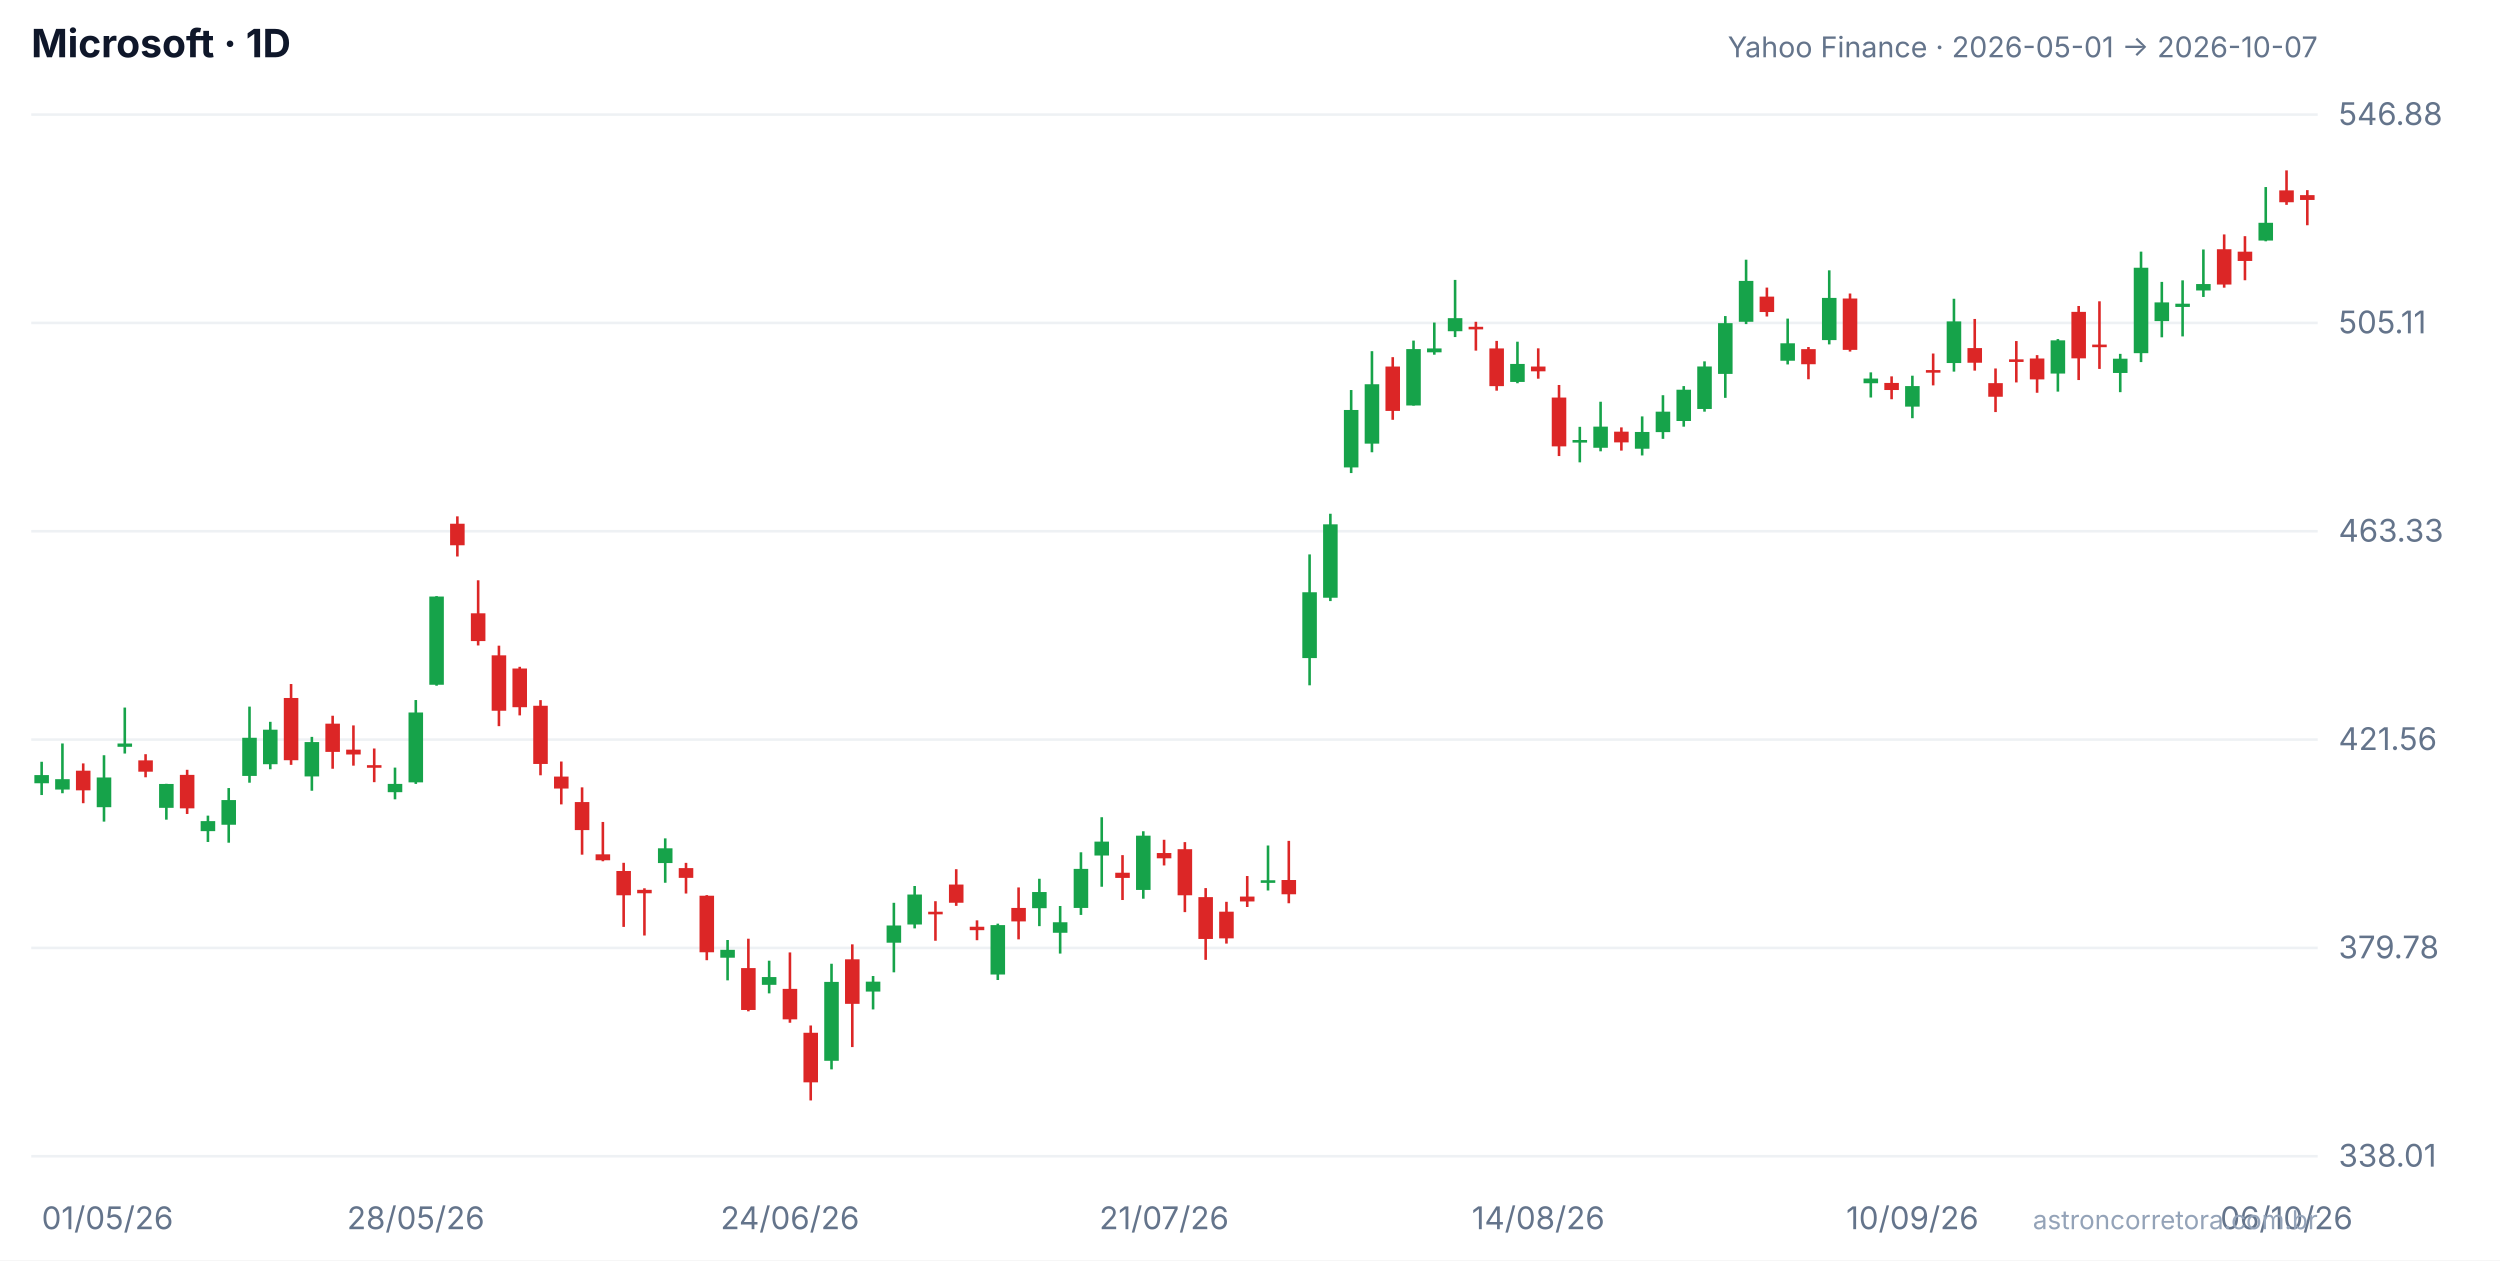
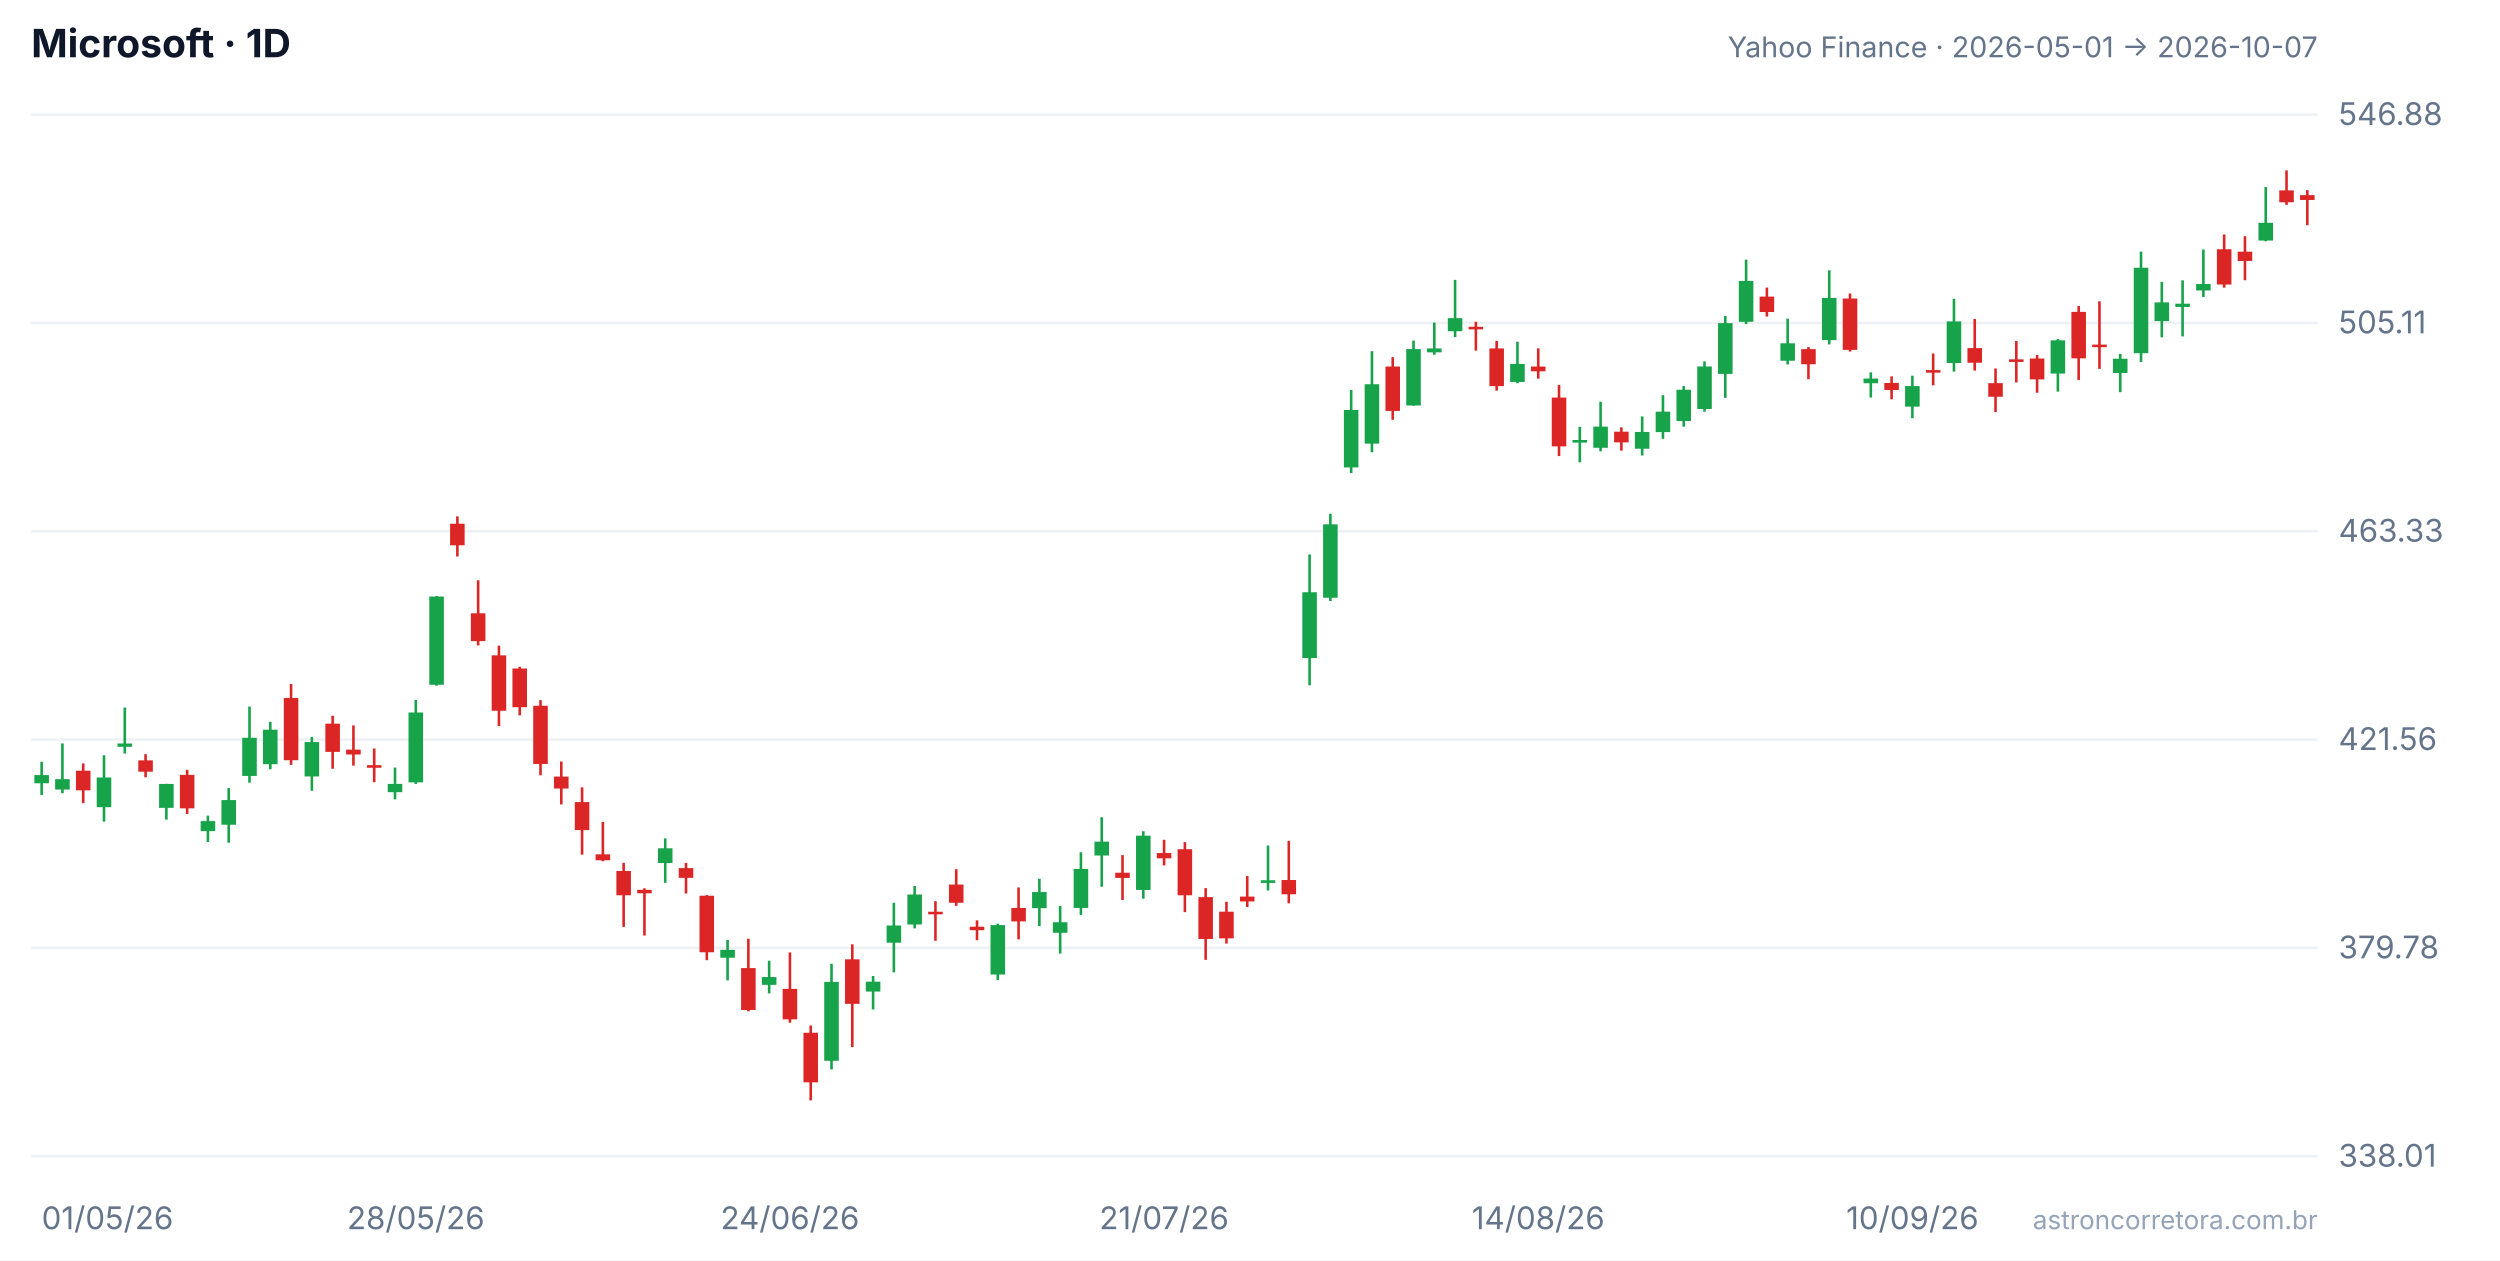
<svg xmlns="http://www.w3.org/2000/svg" viewBox="0 0 960 484" font-family="Inter,system-ui,sans-serif" font-size="12" role="img">
  <rect width="960" height="484" fill="#ffffff" />
  <text x="12" y="22" font-size="15" font-weight="700" fill="#0f172a">Microsoft · 1D</text>
  <text x="890" y="22" font-size="11" fill="#64748b" text-anchor="end">Yahoo Finance · 2026-05-01 → 2026-10-07</text>
  <line x1="12" x2="890" y1="444" y2="444" stroke="#eef1f4" />
  <text x="898" y="448" fill="#64748b">338.01</text>
  <line x1="12" x2="890" y1="364" y2="364" stroke="#eef1f4" />
  <text x="898" y="368" fill="#64748b">379.78</text>
  <line x1="12" x2="890" y1="284" y2="284" stroke="#eef1f4" />
  <text x="898" y="288" fill="#64748b">421.56</text>
  <line x1="12" x2="890" y1="204" y2="204" stroke="#eef1f4" />
  <text x="898" y="208" fill="#64748b">463.33</text>
  <line x1="12" x2="890" y1="124" y2="124" stroke="#eef1f4" />
  <text x="898" y="128" fill="#64748b">505.11</text>
  <line x1="12" x2="890" y1="44" y2="44" stroke="#eef1f4" />
  <text x="898" y="48" fill="#64748b">546.88</text>
  <text x="15.991" y="472" fill="#64748b" text-anchor="start">01/05/26</text>
  <text x="159.664" y="472" fill="#64748b" text-anchor="middle">28/05/26</text>
  <text x="303.336" y="472" fill="#64748b" text-anchor="middle">24/06/26</text>
  <text x="447.009" y="472" fill="#64748b" text-anchor="middle">21/07/26</text>
  <text x="590.682" y="472" fill="#64748b" text-anchor="middle">14/08/26</text>
  <text x="734.355" y="472" fill="#64748b" text-anchor="middle">10/09/26</text>
-   <text x="878.027" y="472" fill="#64748b" text-anchor="middle">06/10/26</text>
  <line x1="15.991" x2="15.991" y1="292.519" y2="305.292" stroke="#16a34a" />
  <rect x="13.197" y="297.632" width="5.587" height="3.141" fill="#16a34a" />
  <line x1="23.973" x2="23.973" y1="285.49" y2="304.603" stroke="#16a34a" />
  <rect x="21.179" y="299.202" width="5.587" height="3.983" fill="#16a34a" />
  <line x1="31.955" x2="31.955" y1="293.15" y2="308.433" stroke="#dc2626" />
  <rect x="29.161" y="295.946" width="5.587" height="7.545" fill="#dc2626" />
  <line x1="39.936" x2="39.936" y1="290.01" y2="315.499" stroke="#16a34a" />
  <rect x="37.143" y="298.551" width="5.587" height="11.414" fill="#16a34a" />
  <line x1="47.918" x2="47.918" y1="271.702" y2="289.359" stroke="#16a34a" />
  <rect x="45.125" y="285.509" width="5.587" height="1.264" fill="#16a34a" />
  <line x1="55.9" x2="55.9" y1="289.608" y2="298.474" stroke="#dc2626" />
  <rect x="53.106" y="291.982" width="5.587" height="4.347" fill="#dc2626" />
  <line x1="63.882" x2="63.882" y1="300.983" y2="314.753" stroke="#16a34a" />
  <rect x="61.088" y="301.041" width="5.587" height="9.173" fill="#16a34a" />
  <line x1="71.864" x2="71.864" y1="295.602" y2="312.569" stroke="#dc2626" />
  <rect x="69.07" y="297.555" width="5.587" height="12.85" fill="#dc2626" />
  <line x1="79.845" x2="79.845" y1="313.201" y2="323.313" stroke="#16a34a" />
  <rect x="77.052" y="315.308" width="5.587" height="3.849" fill="#16a34a" />
  <line x1="87.827" x2="87.827" y1="302.611" y2="323.6" stroke="#16a34a" />
  <rect x="85.034" y="307.226" width="5.587" height="9.48" fill="#16a34a" />
  <line x1="95.809" x2="95.809" y1="271.338" y2="300.562" stroke="#16a34a" />
  <rect x="93.015" y="283.307" width="5.587" height="14.65" fill="#16a34a" />
  <line x1="103.791" x2="103.791" y1="277.179" y2="295.391" stroke="#16a34a" />
  <rect x="100.997" y="280.205" width="5.587" height="13.252" fill="#16a34a" />
  <line x1="111.773" x2="111.773" y1="262.662" y2="293.706" stroke="#dc2626" />
  <rect x="108.979" y="268.025" width="5.587" height="23.9" fill="#dc2626" />
  <line x1="119.755" x2="119.755" y1="282.962" y2="303.645" stroke="#16a34a" />
  <rect x="116.961" y="284.954" width="5.587" height="13.195" fill="#16a34a" />
  <line x1="127.736" x2="127.736" y1="274.842" y2="295.2" stroke="#dc2626" />
  <rect x="124.943" y="277.887" width="5.587" height="10.839" fill="#dc2626" />
  <line x1="135.718" x2="135.718" y1="278.558" y2="294.012" stroke="#dc2626" />
  <rect x="132.925" y="287.865" width="5.587" height="1.858" fill="#dc2626" />
  <line x1="143.7" x2="143.7" y1="287.424" y2="300.351" stroke="#dc2626" />
  <rect x="140.906" y="293.821" width="5.587" height="1" fill="#dc2626" />
  <line x1="151.682" x2="151.682" y1="294.759" y2="306.939" stroke="#16a34a" />
  <rect x="148.888" y="301.021" width="5.587" height="3.179" fill="#16a34a" />
  <line x1="159.664" x2="159.664" y1="268.81" y2="301.021" stroke="#16a34a" />
  <rect x="156.87" y="273.598" width="5.587" height="26.83" fill="#16a34a" />
  <line x1="167.645" x2="167.645" y1="228.9" y2="263.314" stroke="#16a34a" />
  <rect x="164.852" y="229.072" width="5.587" height="33.878" fill="#16a34a" />
  <line x1="175.627" x2="175.627" y1="198.278" y2="213.694" stroke="#dc2626" />
  <rect x="172.834" y="201.112" width="5.587" height="8.273" fill="#dc2626" />
  <line x1="183.609" x2="183.609" y1="222.829" y2="247.859" stroke="#dc2626" />
  <rect x="180.815" y="235.507" width="5.587" height="10.667" fill="#dc2626" />
  <line x1="191.591" x2="191.591" y1="247.935" y2="278.845" stroke="#dc2626" />
  <rect x="188.797" y="251.651" width="5.587" height="21.277" fill="#dc2626" />
  <line x1="199.573" x2="199.573" y1="256.055" y2="274.708" stroke="#dc2626" />
  <rect x="196.779" y="256.707" width="5.587" height="14.861" fill="#dc2626" />
  <line x1="207.555" x2="207.555" y1="268.848" y2="297.708" stroke="#dc2626" />
  <rect x="204.761" y="271.012" width="5.587" height="22.349" fill="#dc2626" />
  <line x1="215.536" x2="215.536" y1="292.423" y2="308.892" stroke="#dc2626" />
  <rect x="212.743" y="298.206" width="5.587" height="4.596" fill="#dc2626" />
  <line x1="223.518" x2="223.518" y1="302.343" y2="328.196" stroke="#dc2626" />
  <rect x="220.725" y="307.992" width="5.587" height="10.763" fill="#dc2626" />
  <line x1="231.5" x2="231.5" y1="315.633" y2="330.724" stroke="#dc2626" />
  <rect x="228.706" y="328.062" width="5.587" height="2.279" fill="#dc2626" />
  <line x1="239.482" x2="239.482" y1="331.318" y2="355.927" stroke="#dc2626" />
  <rect x="236.688" y="334.459" width="5.587" height="9.326" fill="#dc2626" />
  <line x1="247.464" x2="247.464" y1="341.104" y2="359.24" stroke="#dc2626" />
  <rect x="244.67" y="341.698" width="5.587" height="1.321" fill="#dc2626" />
  <line x1="255.445" x2="255.445" y1="321.934" y2="338.978" stroke="#16a34a" />
  <rect x="252.652" y="325.745" width="5.587" height="5.669" fill="#16a34a" />
  <line x1="263.427" x2="263.427" y1="331.337" y2="343.115" stroke="#dc2626" />
  <rect x="260.634" y="333.348" width="5.587" height="3.754" fill="#dc2626" />
  <line x1="271.409" x2="271.409" y1="343.728" y2="368.719" stroke="#dc2626" />
  <rect x="268.615" y="343.958" width="5.587" height="21.717" fill="#dc2626" />
  <line x1="279.391" x2="279.391" y1="360.963" y2="376.456" stroke="#16a34a" />
  <rect x="276.597" y="364.736" width="5.587" height="3.026" fill="#16a34a" />
  <line x1="287.373" x2="287.373" y1="360.465" y2="388.349" stroke="#dc2626" />
  <rect x="284.579" y="371.745" width="5.587" height="16.087" fill="#dc2626" />
  <line x1="295.355" x2="295.355" y1="368.911" y2="381.455" stroke="#16a34a" />
  <rect x="292.561" y="375.192" width="5.587" height="2.988" fill="#16a34a" />
  <line x1="303.336" x2="303.336" y1="365.732" y2="392.735" stroke="#dc2626" />
  <rect x="300.543" y="379.731" width="5.587" height="11.701" fill="#dc2626" />
  <line x1="311.318" x2="311.318" y1="393.788" y2="422.571" stroke="#dc2626" />
  <rect x="308.525" y="396.584" width="5.587" height="19.036" fill="#dc2626" />
  <line x1="319.3" x2="319.3" y1="370.079" y2="410.641" stroke="#16a34a" />
  <rect x="316.506" y="377.05" width="5.587" height="30.297" fill="#16a34a" />
  <line x1="327.282" x2="327.282" y1="362.63" y2="402.08" stroke="#dc2626" />
  <rect x="324.488" y="368.375" width="5.587" height="17.102" fill="#dc2626" />
  <line x1="335.264" x2="335.264" y1="374.79" y2="387.621" stroke="#16a34a" />
  <rect x="332.47" y="376.954" width="5.587" height="3.811" fill="#16a34a" />
  <line x1="343.245" x2="343.245" y1="346.677" y2="373.373" stroke="#16a34a" />
  <rect x="340.452" y="355.391" width="5.587" height="6.607" fill="#16a34a" />
  <line x1="351.227" x2="351.227" y1="340.223" y2="356.501" stroke="#16a34a" />
  <rect x="348.434" y="343.498" width="5.587" height="11.51" fill="#16a34a" />
  <line x1="359.209" x2="359.209" y1="346.064" y2="361.251" stroke="#dc2626" />
  <rect x="356.415" y="350.105" width="5.587" height="1" fill="#dc2626" />
  <line x1="367.191" x2="367.191" y1="333.769" y2="347.845" stroke="#dc2626" />
  <rect x="364.397" y="339.668" width="5.587" height="6.99" fill="#dc2626" />
  <line x1="375.173" x2="375.173" y1="353.418" y2="361.04" stroke="#dc2626" />
  <rect x="372.379" y="355.869" width="5.587" height="1.321" fill="#dc2626" />
  <line x1="383.155" x2="383.155" y1="354.682" y2="376.322" stroke="#16a34a" />
  <rect x="380.361" y="355.237" width="5.587" height="18.978" fill="#16a34a" />
  <line x1="391.136" x2="391.136" y1="340.778" y2="360.714" stroke="#dc2626" />
  <rect x="388.343" y="348.649" width="5.587" height="5.171" fill="#dc2626" />
  <line x1="399.118" x2="399.118" y1="337.446" y2="355.639" stroke="#16a34a" />
  <rect x="396.325" y="342.54" width="5.587" height="6.205" fill="#16a34a" />
  <line x1="407.1" x2="407.1" y1="347.903" y2="366.172" stroke="#16a34a" />
  <rect x="404.306" y="354.146" width="5.587" height="4.041" fill="#16a34a" />
  <line x1="415.082" x2="415.082" y1="327.277" y2="351.331" stroke="#16a34a" />
  <rect x="412.288" y="333.654" width="5.587" height="14.995" fill="#16a34a" />
  <line x1="423.064" x2="423.064" y1="313.814" y2="340.51" stroke="#16a34a" />
  <rect x="420.27" y="323.179" width="5.587" height="5.343" fill="#16a34a" />
  <line x1="431.045" x2="431.045" y1="328.369" y2="345.604" stroke="#dc2626" />
  <rect x="428.252" y="335.129" width="5.587" height="1.992" fill="#dc2626" />
  <line x1="439.027" x2="439.027" y1="319.196" y2="345.107" stroke="#16a34a" />
  <rect x="436.234" y="320.9" width="5.587" height="20.836" fill="#16a34a" />
  <line x1="447.009" x2="447.009" y1="322.47" y2="332.333" stroke="#dc2626" />
  <rect x="444.215" y="327.564" width="5.587" height="2.03" fill="#dc2626" />
  <line x1="454.991" x2="454.991" y1="323.37" y2="350.258" stroke="#dc2626" />
  <rect x="452.197" y="326.09" width="5.587" height="17.695" fill="#dc2626" />
  <line x1="462.973" x2="462.973" y1="341.027" y2="368.585" stroke="#dc2626" />
  <rect x="460.179" y="344.494" width="5.587" height="16.068" fill="#dc2626" />
  <line x1="470.955" x2="470.955" y1="346.294" y2="362.342" stroke="#dc2626" />
  <rect x="468.161" y="350.086" width="5.587" height="10.246" fill="#dc2626" />
  <line x1="478.936" x2="478.936" y1="336.393" y2="348.286" stroke="#dc2626" />
  <rect x="476.143" y="344.283" width="5.587" height="1.877" fill="#dc2626" />
  <line x1="486.918" x2="486.918" y1="324.673" y2="341.947" stroke="#16a34a" />
  <rect x="484.125" y="338.021" width="5.587" height="1" fill="#16a34a" />
  <line x1="494.9" x2="494.9" y1="322.892" y2="346.849" stroke="#dc2626" />
  <rect x="492.106" y="337.925" width="5.587" height="5.477" fill="#dc2626" />
  <line x1="502.882" x2="502.882" y1="212.89" y2="263.16" stroke="#16a34a" />
  <rect x="500.088" y="227.425" width="5.587" height="25.279" fill="#16a34a" />
  <line x1="510.864" x2="510.864" y1="197.282" y2="230.815" stroke="#16a34a" />
  <rect x="508.07" y="201.342" width="5.587" height="28.19" fill="#16a34a" />
  <line x1="518.845" x2="518.845" y1="149.769" y2="181.655" stroke="#16a34a" />
  <rect x="516.052" y="157.429" width="5.587" height="22.062" fill="#16a34a" />
  <line x1="526.827" x2="526.827" y1="134.85" y2="173.669" stroke="#16a34a" />
  <rect x="524.034" y="147.547" width="5.587" height="22.809" fill="#16a34a" />
  <line x1="534.809" x2="534.809" y1="137.148" y2="161.202" stroke="#dc2626" />
  <rect x="532.015" y="140.749" width="5.587" height="17.044" fill="#dc2626" />
  <line x1="542.791" x2="542.791" y1="130.79" y2="155.763" stroke="#16a34a" />
  <rect x="539.997" y="134.046" width="5.587" height="21.66" fill="#16a34a" />
  <line x1="550.773" x2="550.773" y1="123.858" y2="136.21" stroke="#16a34a" />
  <rect x="547.979" y="133.797" width="5.587" height="1.494" fill="#16a34a" />
  <line x1="558.755" x2="558.755" y1="107.484" y2="129.431" stroke="#16a34a" />
  <rect x="555.961" y="122.172" width="5.587" height="5.017" fill="#16a34a" />
  <line x1="566.736" x2="566.736" y1="123.57" y2="134.64" stroke="#dc2626" />
  <rect x="563.943" y="125.485" width="5.587" height="1" fill="#dc2626" />
  <line x1="574.718" x2="574.718" y1="130.905" y2="150.018" stroke="#dc2626" />
  <rect x="571.925" y="133.797" width="5.587" height="14.478" fill="#dc2626" />
  <line x1="582.7" x2="582.7" y1="131.212" y2="147.164" stroke="#16a34a" />
  <rect x="579.906" y="139.753" width="5.587" height="6.913" fill="#16a34a" />
  <line x1="590.682" x2="590.682" y1="133.759" y2="145.421" stroke="#dc2626" />
  <rect x="587.888" y="140.749" width="5.587" height="1.838" fill="#dc2626" />
  <line x1="598.664" x2="598.664" y1="147.834" y2="175.124" stroke="#dc2626" />
  <rect x="595.87" y="152.66" width="5.587" height="18.749" fill="#dc2626" />
  <line x1="606.645" x2="606.645" y1="163.902" y2="177.537" stroke="#16a34a" />
  <rect x="603.852" y="168.958" width="5.587" height="1" fill="#16a34a" />
  <line x1="614.627" x2="614.627" y1="154.269" y2="173.305" stroke="#16a34a" />
  <rect x="611.834" y="163.825" width="5.587" height="8.12" fill="#16a34a" />
  <line x1="622.609" x2="622.609" y1="164.113" y2="173.037" stroke="#dc2626" />
  <rect x="619.815" y="165.76" width="5.587" height="4.117" fill="#dc2626" />
  <line x1="630.591" x2="630.591" y1="159.899" y2="174.894" stroke="#16a34a" />
  <rect x="627.797" y="165.874" width="5.587" height="6.435" fill="#16a34a" />
  <line x1="638.573" x2="638.573" y1="151.76" y2="168.517" stroke="#16a34a" />
  <rect x="635.779" y="158.08" width="5.587" height="7.852" fill="#16a34a" />
  <line x1="646.555" x2="646.555" y1="148.256" y2="163.844" stroke="#16a34a" />
  <rect x="643.761" y="149.654" width="5.587" height="12.008" fill="#16a34a" />
  <line x1="654.536" x2="654.536" y1="138.757" y2="158.08" stroke="#16a34a" />
  <rect x="651.743" y="140.729" width="5.587" height="16.316" fill="#16a34a" />
  <line x1="662.518" x2="662.518" y1="121.368" y2="152.775" stroke="#16a34a" />
  <rect x="659.725" y="124.087" width="5.587" height="19.495" fill="#16a34a" />
  <line x1="670.5" x2="670.5" y1="99.728" y2="124.451" stroke="#16a34a" />
  <rect x="667.706" y="107.867" width="5.587" height="15.704" fill="#16a34a" />
  <line x1="678.482" x2="678.482" y1="110.433" y2="121.54" stroke="#dc2626" />
  <rect x="675.688" y="113.899" width="5.587" height="5.918" fill="#dc2626" />
  <line x1="686.464" x2="686.464" y1="122.345" y2="139.944" stroke="#16a34a" />
  <rect x="683.67" y="131.824" width="5.587" height="6.703" fill="#16a34a" />
  <line x1="694.445" x2="694.445" y1="133.261" y2="145.632" stroke="#dc2626" />
  <rect x="691.652" y="134.065" width="5.587" height="5.803" fill="#dc2626" />
  <line x1="702.427" x2="702.427" y1="103.807" y2="132.246" stroke="#16a34a" />
  <rect x="699.634" y="114.397" width="5.587" height="16.202" fill="#16a34a" />
  <line x1="710.409" x2="710.409" y1="112.712" y2="135.003" stroke="#dc2626" />
  <rect x="707.615" y="114.627" width="5.587" height="19.725" fill="#dc2626" />
  <line x1="718.391" x2="718.391" y1="142.989" y2="152.641" stroke="#16a34a" />
  <rect x="715.597" y="145.364" width="5.587" height="1.8" fill="#16a34a" />
  <line x1="726.373" x2="726.373" y1="144.521" y2="153.312" stroke="#dc2626" />
  <rect x="723.579" y="147.049" width="5.587" height="2.719" fill="#dc2626" />
  <line x1="734.355" x2="734.355" y1="144.272" y2="160.589" stroke="#16a34a" />
  <rect x="731.561" y="148.256" width="5.587" height="7.89" fill="#16a34a" />
  <line x1="742.336" x2="742.336" y1="135.75" y2="147.988" stroke="#dc2626" />
  <rect x="739.543" y="142.108" width="5.587" height="1" fill="#dc2626" />
  <line x1="750.318" x2="750.318" y1="114.723" y2="142.702" stroke="#16a34a" />
  <rect x="747.525" y="123.417" width="5.587" height="15.991" fill="#16a34a" />
  <line x1="758.3" x2="758.3" y1="122.479" y2="142.319" stroke="#dc2626" />
  <rect x="755.506" y="133.663" width="5.587" height="5.63" fill="#dc2626" />
  <line x1="766.282" x2="766.282" y1="141.495" y2="158.233" stroke="#dc2626" />
  <rect x="763.488" y="147.126" width="5.587" height="5.228" fill="#dc2626" />
  <line x1="774.264" x2="774.264" y1="130.963" y2="146.858" stroke="#dc2626" />
  <rect x="771.47" y="137.991" width="5.587" height="1" fill="#dc2626" />
  <line x1="782.245" x2="782.245" y1="136.363" y2="150.822" stroke="#dc2626" />
  <rect x="779.452" y="137.665" width="5.587" height="8.024" fill="#dc2626" />
  <line x1="790.227" x2="790.227" y1="130.197" y2="150.381" stroke="#16a34a" />
  <rect x="787.434" y="130.694" width="5.587" height="12.754" fill="#16a34a" />
  <line x1="798.209" x2="798.209" y1="117.5" y2="145.938" stroke="#dc2626" />
  <rect x="795.415" y="119.759" width="5.587" height="17.849" fill="#dc2626" />
  <line x1="806.191" x2="806.191" y1="115.699" y2="141.668" stroke="#dc2626" />
  <rect x="803.397" y="132.322" width="5.587" height="1" fill="#dc2626" />
  <line x1="814.173" x2="814.173" y1="135.884" y2="150.592" stroke="#16a34a" />
  <rect x="811.379" y="137.742" width="5.587" height="5.477" fill="#16a34a" />
  <line x1="822.155" x2="822.155" y1="96.625" y2="139.044" stroke="#16a34a" />
  <rect x="819.361" y="102.811" width="5.587" height="32.805" fill="#16a34a" />
  <line x1="830.136" x2="830.136" y1="108.25" y2="129.526" stroke="#16a34a" />
  <rect x="827.343" y="116.121" width="5.587" height="7.182" fill="#16a34a" />
  <line x1="838.118" x2="838.118" y1="107.656" y2="129.182" stroke="#16a34a" />
  <rect x="835.325" y="116.619" width="5.587" height="1.245" fill="#16a34a" />
  <line x1="846.1" x2="846.1" y1="95.802" y2="114.033" stroke="#16a34a" />
  <rect x="843.306" y="109.073" width="5.587" height="2.471" fill="#16a34a" />
  <line x1="854.082" x2="854.082" y1="90.018" y2="110.471" stroke="#dc2626" />
  <rect x="851.288" y="95.706" width="5.587" height="13.559" fill="#dc2626" />
  <line x1="862.064" x2="862.064" y1="90.688" y2="107.618" stroke="#dc2626" />
  <rect x="859.27" y="96.644" width="5.587" height="3.562" fill="#dc2626" />
  <line x1="870.045" x2="870.045" y1="71.825" y2="92.661" stroke="#16a34a" />
  <rect x="867.252" y="85.556" width="5.587" height="6.818" fill="#16a34a" />
  <line x1="878.027" x2="878.027" y1="65.429" y2="78.662" stroke="#dc2626" />
  <rect x="875.234" y="73.108" width="5.587" height="4.558" fill="#dc2626" />
  <line x1="886.009" x2="886.009" y1="73.012" y2="86.494" stroke="#dc2626" />
  <rect x="883.215" y="74.927" width="5.587" height="1.858" fill="#dc2626" />
  <text x="890" y="472" font-size="10" fill="#94a3b8" text-anchor="end">astroncorretora.com.br</text>
</svg>
